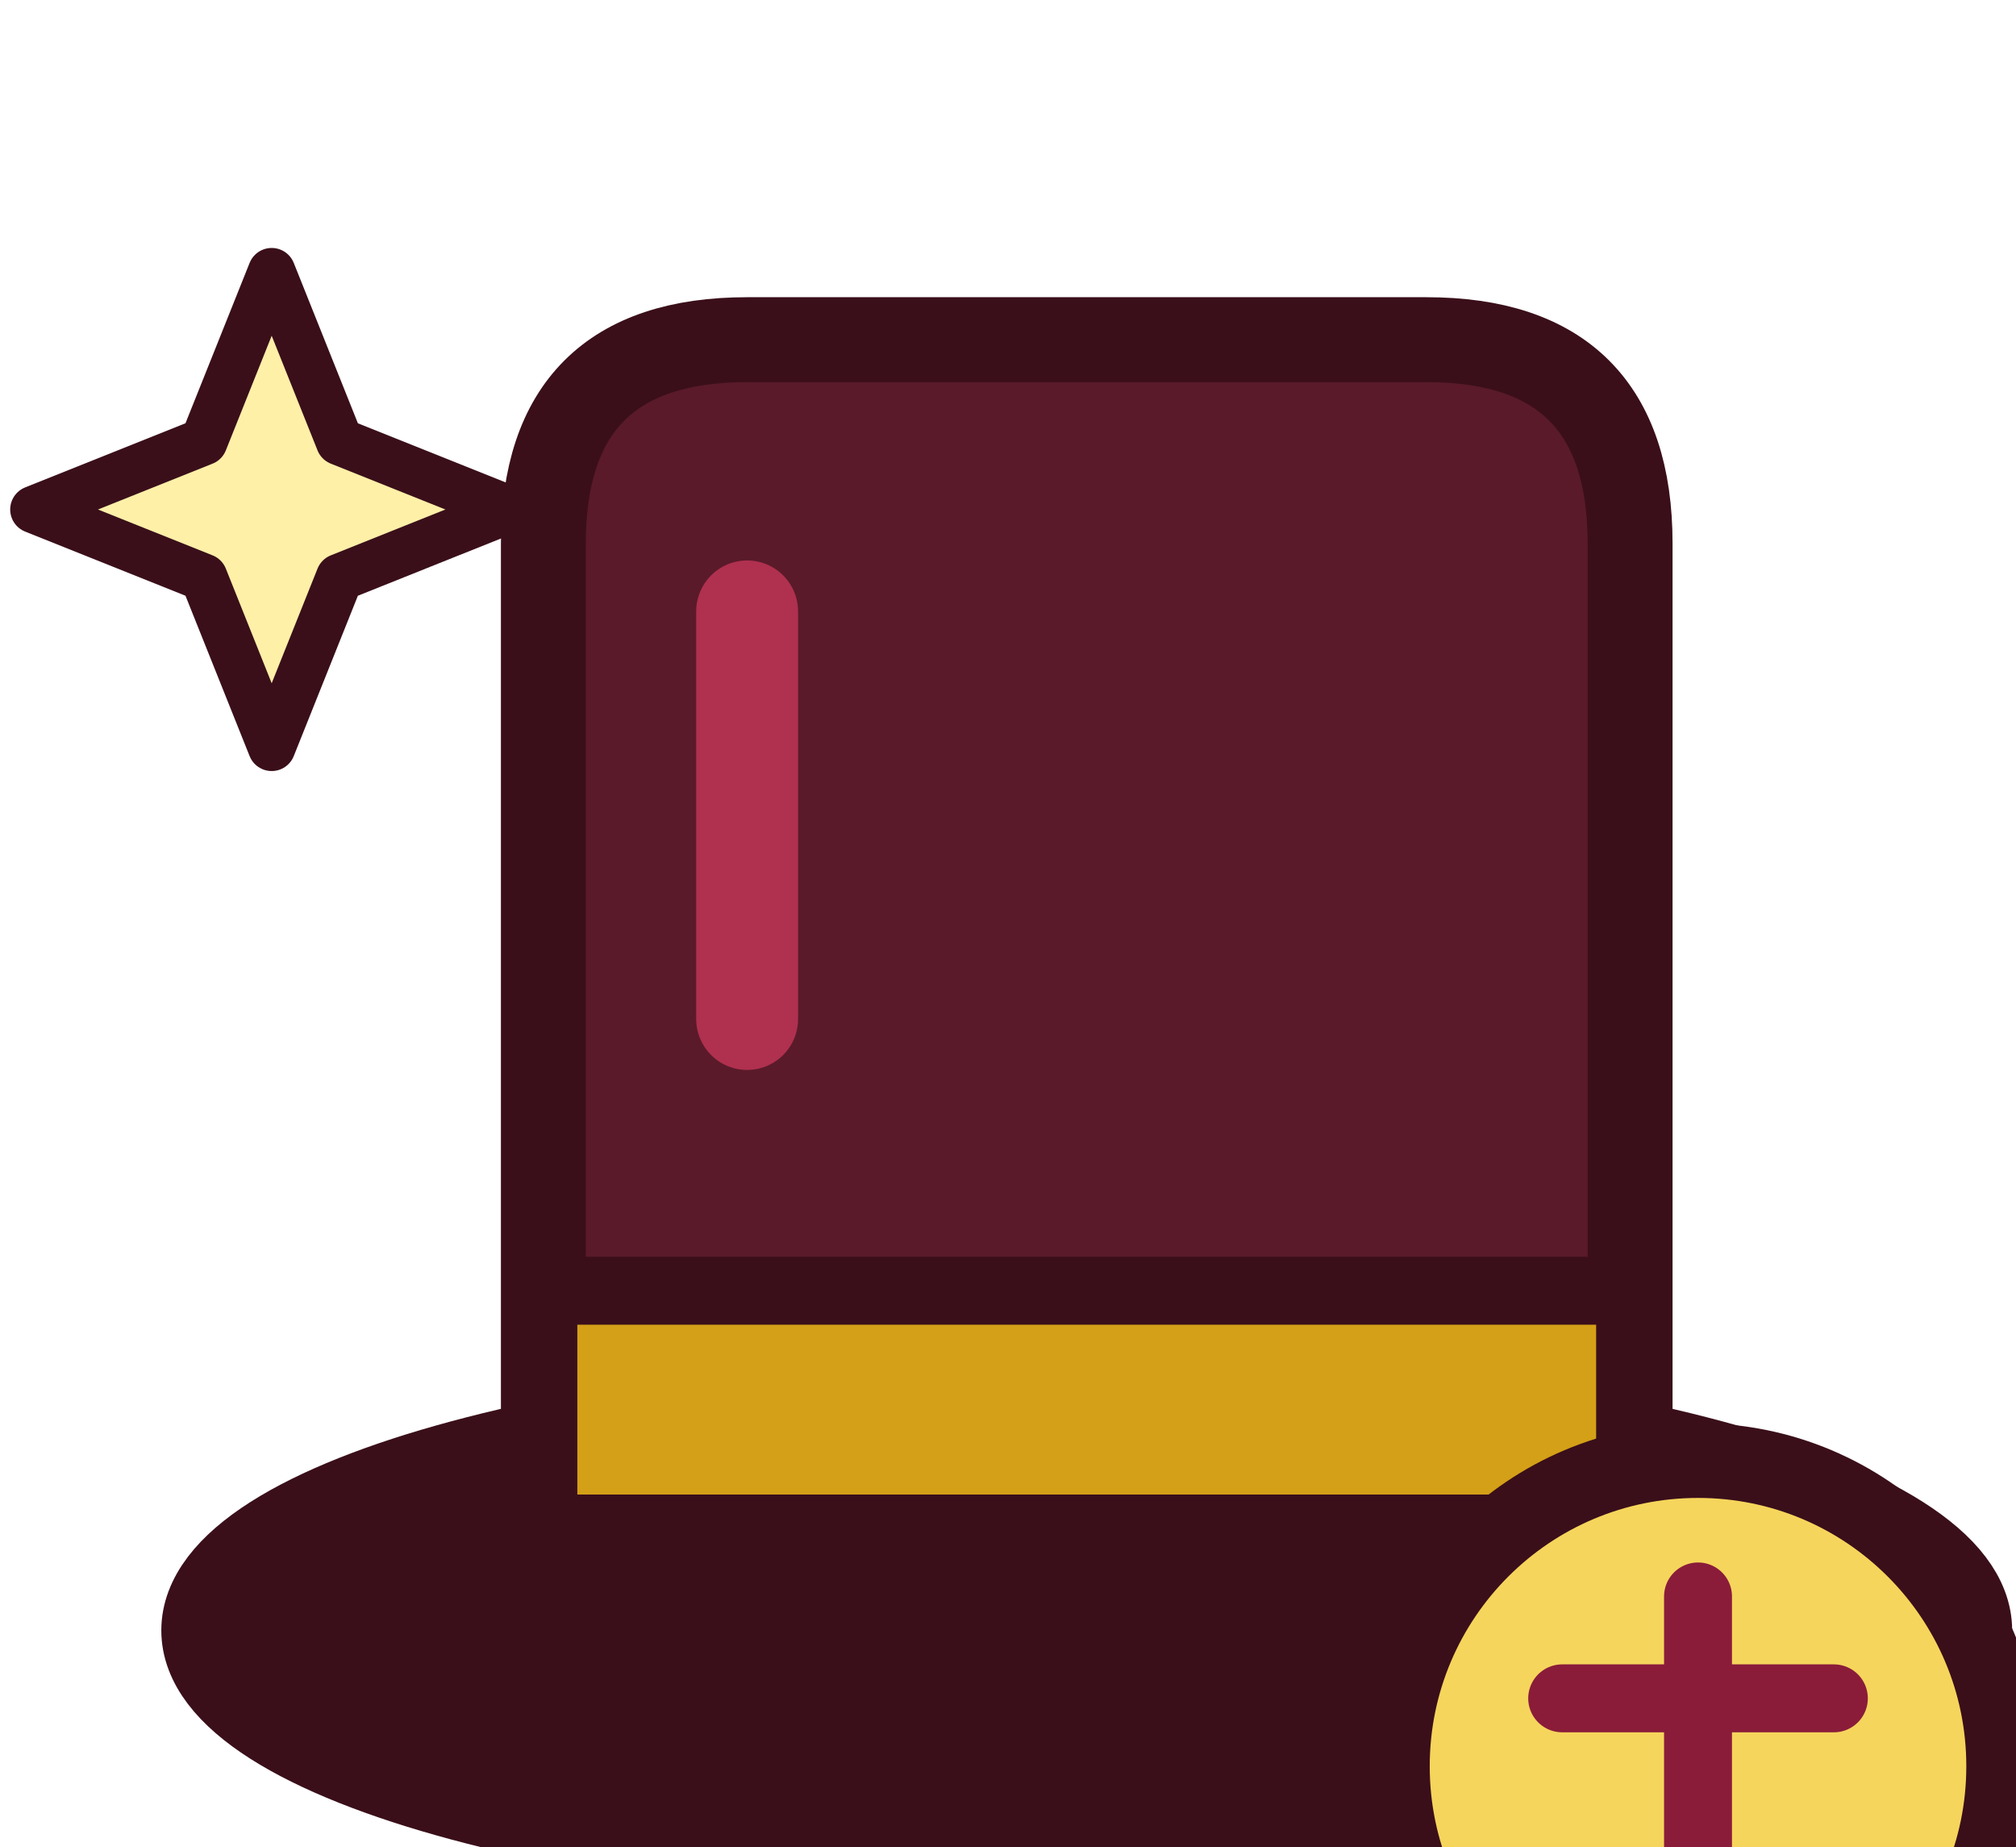
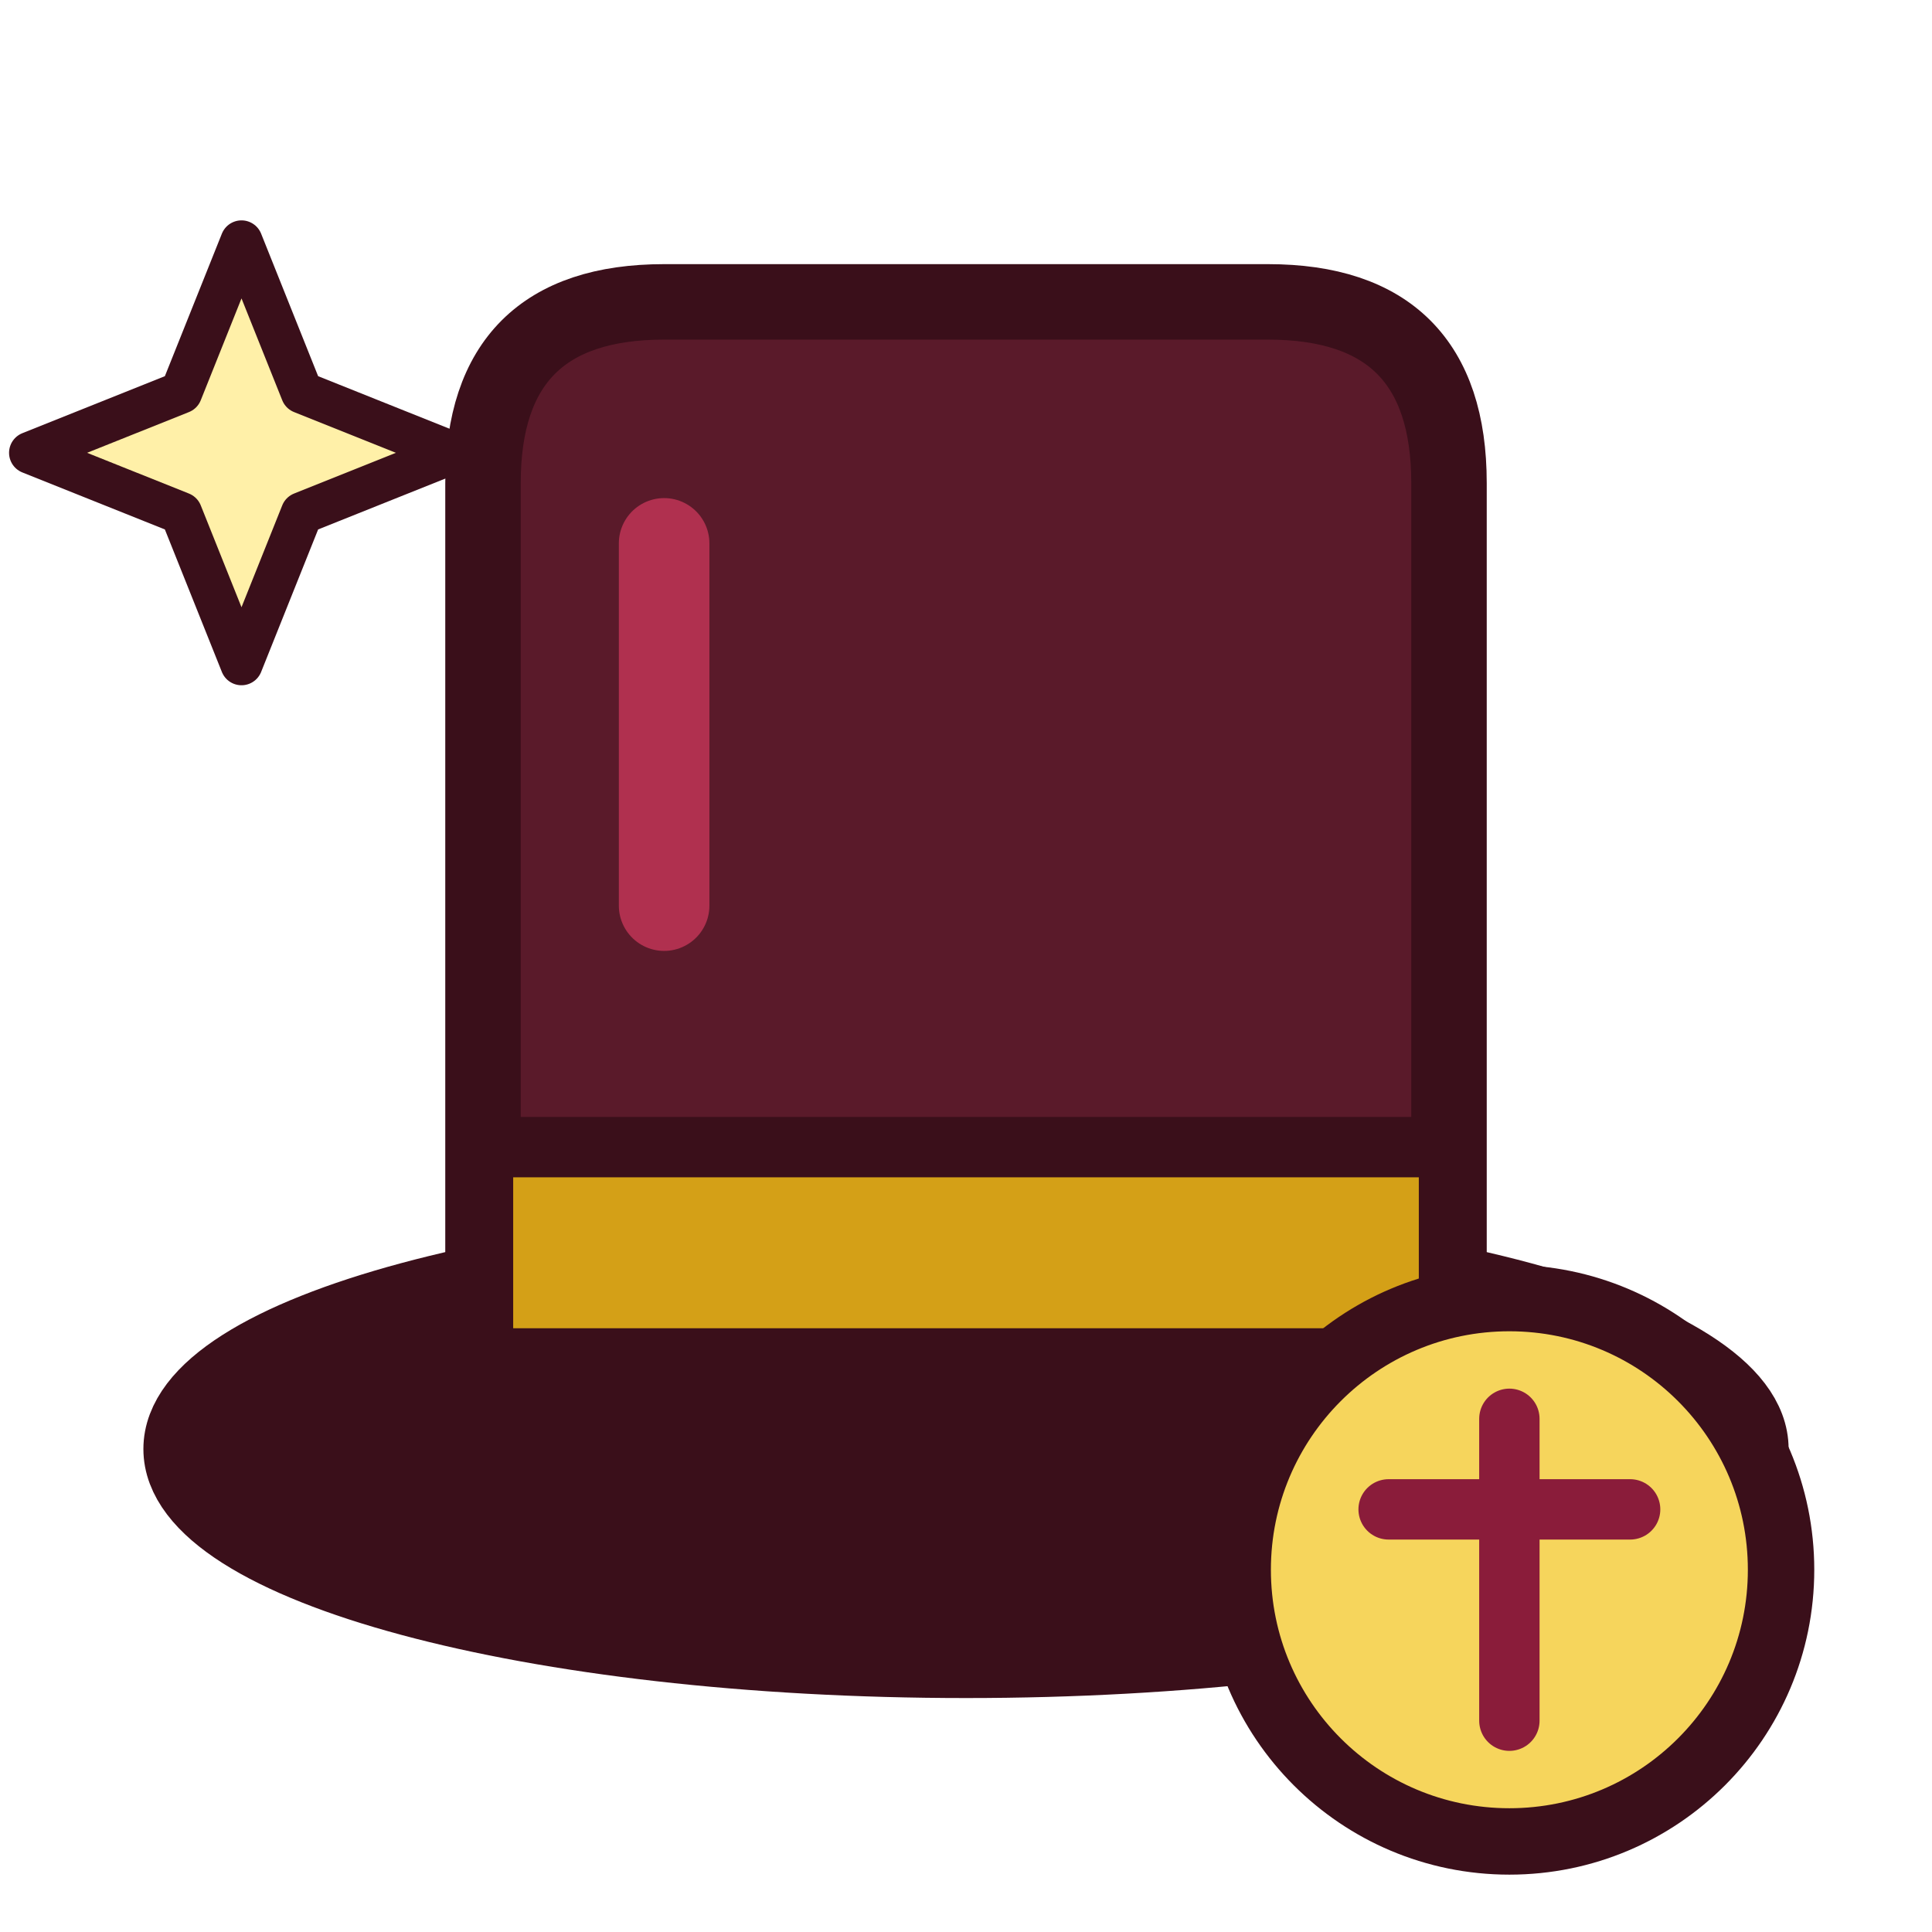
- <svg xmlns="http://www.w3.org/2000/svg" viewBox="0 0 0 0 64 64">
+ <svg xmlns="http://www.w3.org/2000/svg" viewBox="0 0 64 64">
  <ellipse cx="32" cy="48" rx="26" ry="7" fill="#3a0f1a" stroke="#3a0f1a" stroke-width="2.5" />
  <path d="M16 46V16Q16 10 22 10H42Q48 10 48 16V46Z" fill="#5a1a2a" stroke="#3a0f1a" stroke-width="2.5" stroke-linejoin="round" />
  <path d="M16 38H48V45H16Z" fill="#d4a017" stroke="#3a0f1a" stroke-width="2" />
  <path d="M22 18V30" stroke="#b0304f" stroke-width="3" stroke-linecap="round" />
  <circle cx="50" cy="52" r="9" fill="#f6d55c" stroke="#3a0f1a" stroke-width="2.2" />
  <path d="M50 47V57M46 50H54" stroke="#8a1c3a" stroke-width="2" stroke-linecap="round" />
  <path d="M8 8l2 5l5 2l-5 2l-2 5l-2-5l-5-2l5-2Z" fill="#fff0a8" stroke="#3a0f1a" stroke-width="1.4" stroke-linejoin="round" />
</svg>
